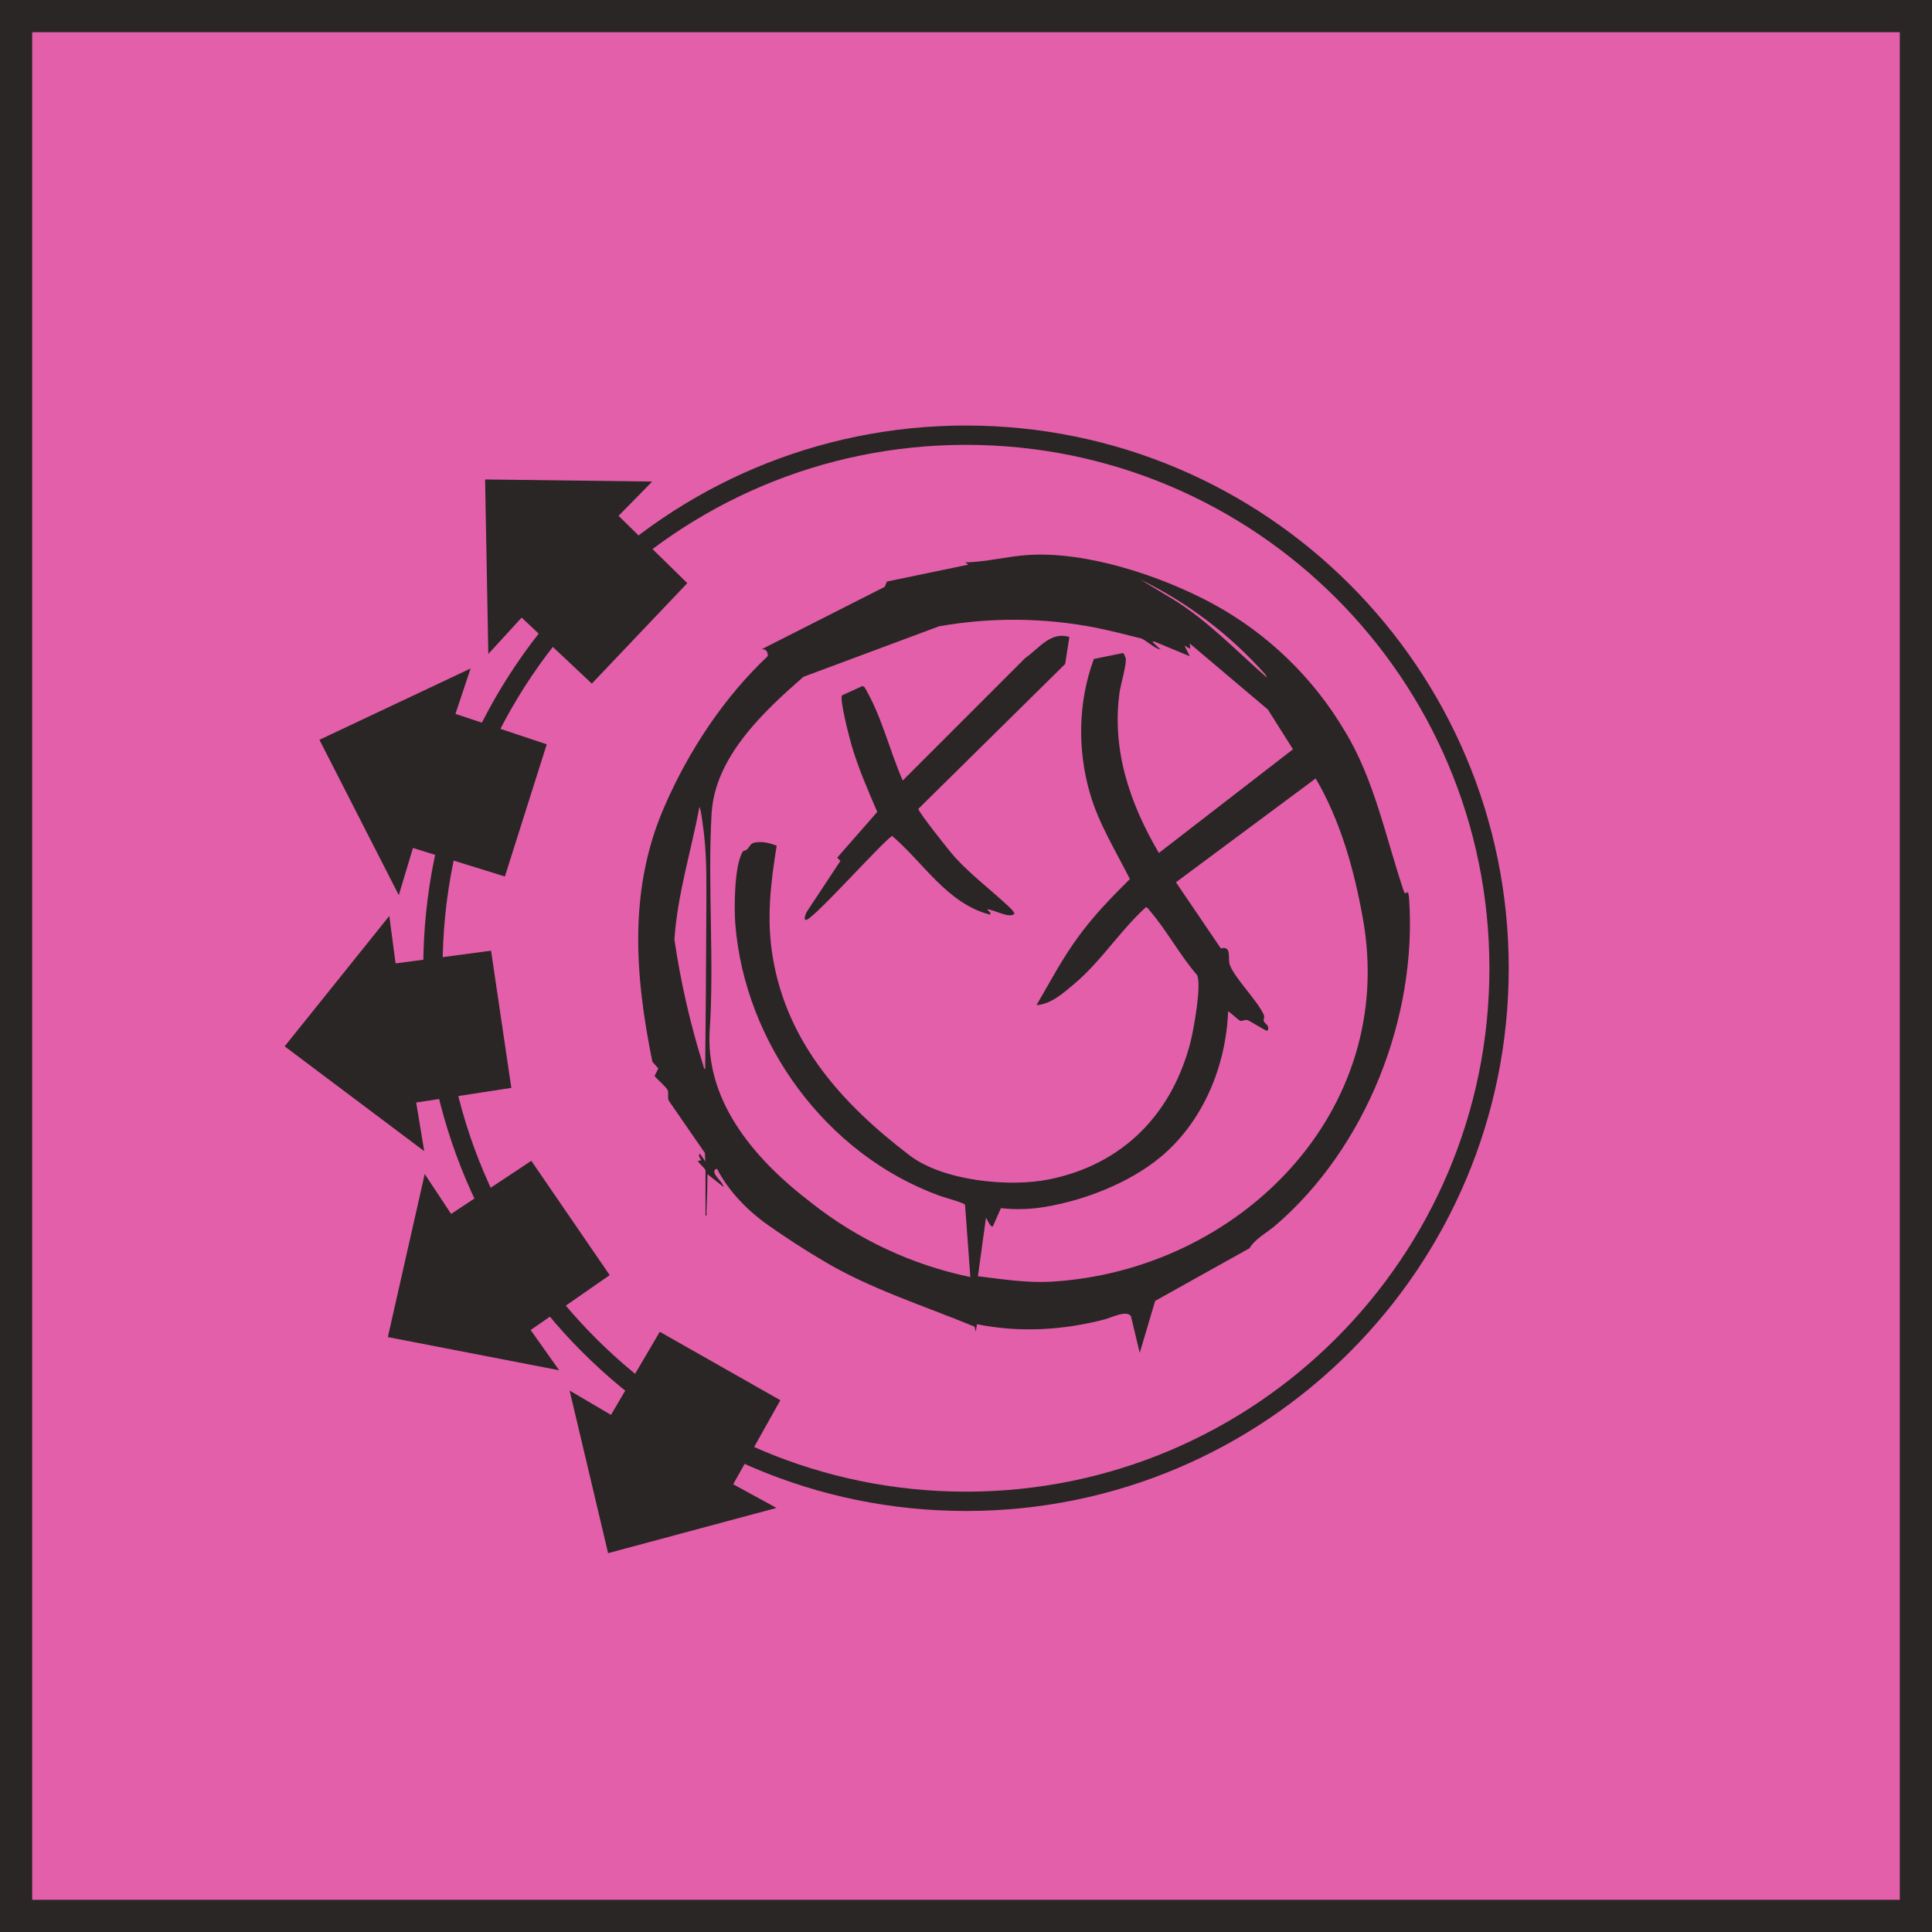
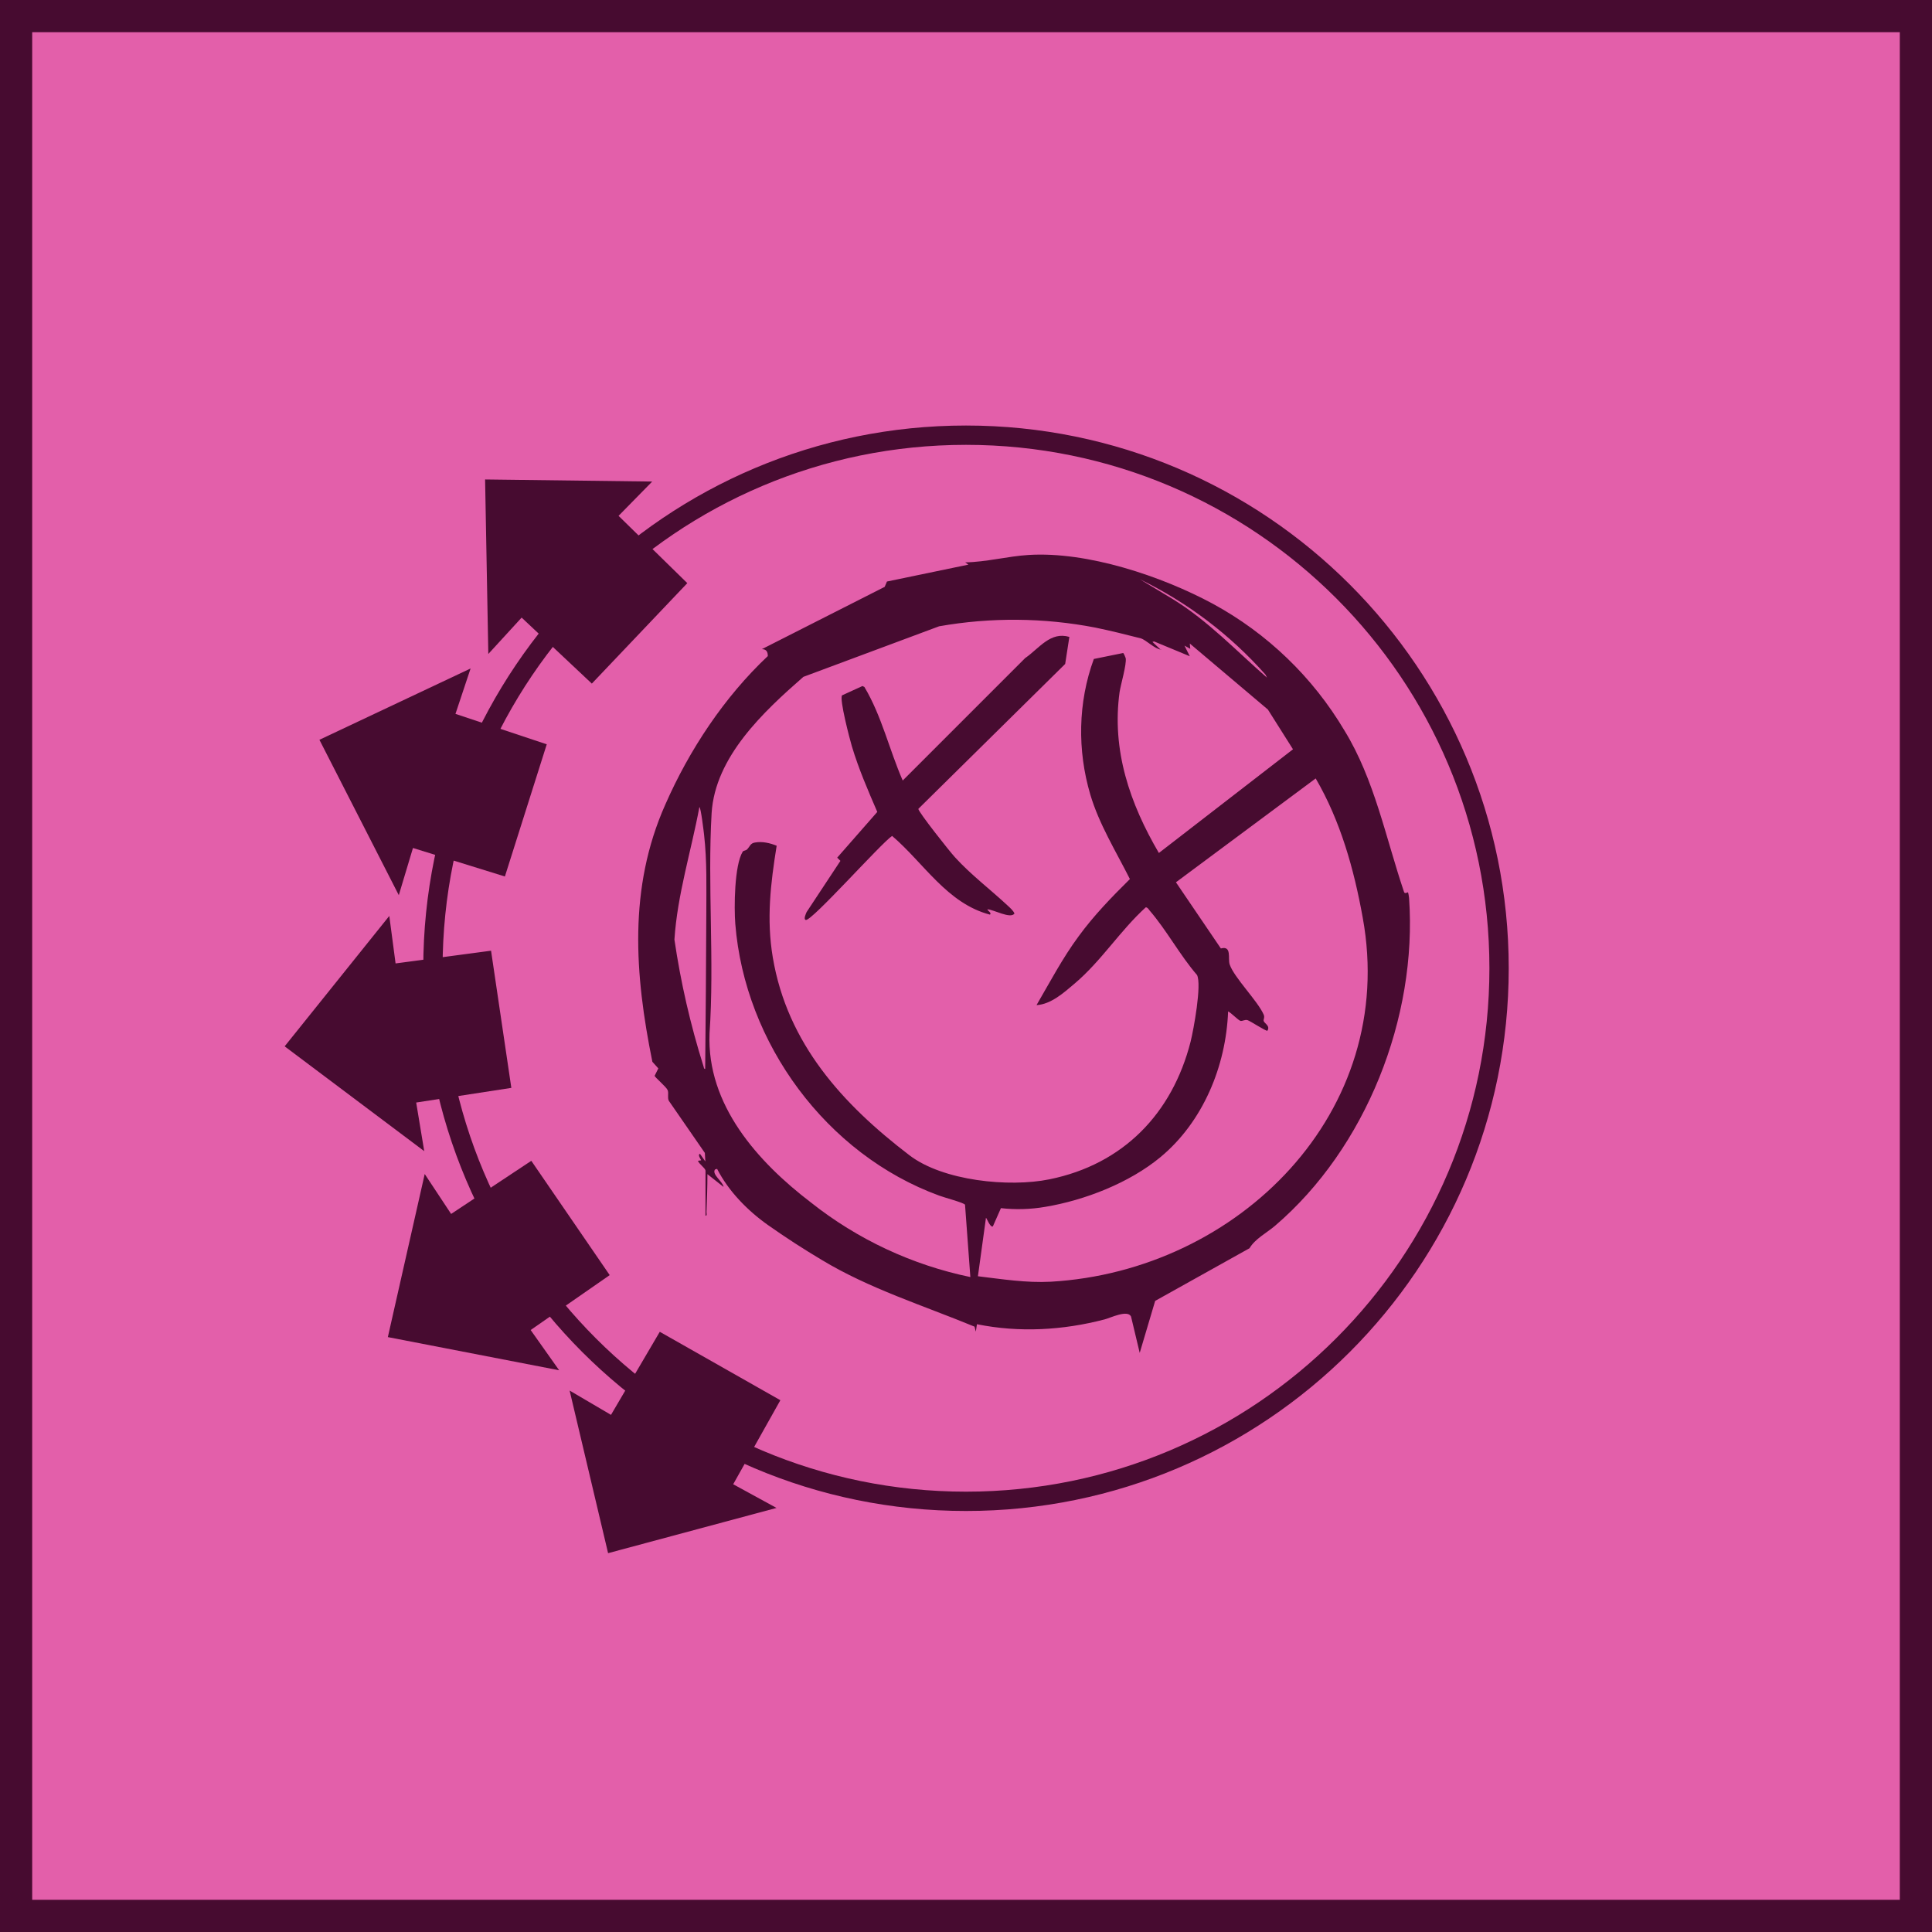
<svg xmlns="http://www.w3.org/2000/svg" viewBox="0 0 1200 1200" width="1200" height="1200">
-   <path fill="#e35faa" stroke="#2a2625" stroke-width="20" d="M10 10h1180v1180H10V10z" />
-   <path fill="#2a2625" d="M438.2 727c-.4-1.7-4-4-4.7-6l2-.3c.2-.1-2.6-3.6-.7-4l3.3 4.7-.3-5.3-22.4-32.4c-1-2.1.1-4.4-.7-6.6-1-2.2-8-8-8.1-8.9l2.3-4.6-3.7-4.1c-11-54.2-15-108 8-159.7 14.9-34 36.7-66.9 63.7-92.3 0-2.8-1-4.3-3.7-4.3l76.3-38.7 1.4-3.3 50.6-10.5-2-1.4c13-.2 26.4-3.8 39.3-4.6 36.5-2.3 82.6 13.1 114.5 30.3a213.8 213.8 0 0 1 81.8 78.8c18.6 30.3 25.6 66.5 36.9 100 .4 1.8 2.4.3 2.5.4.2.2.7 3 .7 3.6 5.2 74.3-26.8 155.3-83.3 203.6-5.3 4.5-12.3 8-15.8 13.9L717.5 808l-9.6 32.3-5.4-22.6c-2.2-4.4-12.8.9-16.4 1.8-26 6.8-53 8.3-79.3 3l-.7 4.6-.8-3.1c-32-13.2-65.4-23.6-95-41.5a520.6 520.6 0 0 1-33.3-21.6c-12.7-9-24.5-21-31.6-34.9l-1.3.4c-2.2 3 5 7.6 5.3 10.8l-10-7.9c0 7.8-.3 15.7-.6 23.5 0 .8.5 2.4-.6 2.3v-28Zm349-305.6L786 419a251 251 0 0 0-78-59.2l20.4 12.3c22 13.5 39.6 32.3 59 49.2Zm-66-17.9c-4-.4-9.3-6-12.6-7-8.9-2.3-19.1-4.8-28.3-6.7a267 267 0 0 0-97-.8L499 420.4C474.3 442 444.2 470 442 505c-2.6 44.8 1.8 92-1.3 136.9-1.8 44.4 30 79.8 63 105a237 237 0 0 0 99 46.3l-3.3-44.9c-.4-1.2-13.6-4.7-16.1-5.7-70-25.6-120.7-94.6-126.6-168.8-.8-10.2-.6-36.3 4.6-44.8.4-.7 1.8-.6 2.7-1.4 1.8-1.8 2-3.9 5-4.3 4.5-.8 9.2.3 13.4 2-3.8 23.7-6.4 45.5-2.4 69.4 9 53.4 43.3 91.1 84.8 122.8 20.8 16 62 20.1 87 15 45.8-9.3 76.3-40.8 87.7-85.5 1.9-7.6 7-35.4 4-41.4-10.5-12.1-19-28-29.4-40-.5-.7-1.5-2.2-2.5-2-16 14.6-27.5 33.2-44 47.2-6.7 5.7-14.8 13-23.8 13.5 8.4-14.4 16.2-29.3 26.2-42.8 9.5-13 20.4-24.2 31.8-35.5-8.5-16.9-19.2-34.2-24.6-52.5-8.1-27.4-7.7-57.2 2.2-84.2l18.2-3.7c.3 0 1.5 2.7 1.6 3.2.6 4-3 16-3.8 21-5 36.2 6.4 69.3 24.4 100l83.3-64.4-15.6-24.7-48.5-41 .3 3.3-3.6-2 3.3 6.6-22.2-9.2-1 .3 5.3 5ZM607.4 792.7c15 1.8 30 4.2 45.2 3.4 116.7-6.7 215.9-105.5 193.8-226.2-5.4-30-13.8-60-29.2-86.4L730.4 548l27.9 41.1c7-1.9 4.2 6.3 5.5 10 2.8 8.2 17.4 22.6 21.1 31.1.8 1.8-.3 3 0 4 .6 1.6 4.2 3 2.3 6-.7.5-10.7-6.1-12.4-6.6-1.7-.4-3 .7-4.3.5-1.4-.4-5.9-5.1-7.7-5.9-1.3 34-15.6 68.6-42 90.5-19.3 16-47 26.8-71.6 30.9a97.7 97.7 0 0 1-27.5.8l-5 11.3c-1.6 1.1-4-5.5-4.3-5.3l-5 36.3ZM438 663.9c.3-32 .6-64 .7-96.2 0-16.8.5-32.5-1.4-49.4-.2-1.7-2-17-2.9-17-5.1 27.4-13.7 54.4-15.5 82.3a506.5 506.5 0 0 0 18 78.5c.3.6.2 2 1.1 1.8Zm199-255.4-76.3 76.3c-8.4-19.2-13-40-23.8-58.1l-1.2-.6-12.7 5.8c-1.7 2.5 4.8 27.2 6.1 31.6 4.2 14 10 27.4 15.8 40.8l-24.9 28.4 2 2-21 31.8c-.4.9-2.1 4.5-.5 4.9 3.7.8 46.5-47.4 53.6-52.2 19.7 16.8 34.2 42 60.8 48.9 1.2-1.3-1.5-2.2-1.6-3.3 3.6 0 14.4 6.2 16.8 2.6-.7-1.8-2.8-3.6-4.3-5-10.7-10-22.7-19-32.7-30-2.9-3.1-22.8-28.2-22.7-30l91.2-90 2.6-16.8c-11.7-3.5-18.7 7-27.1 12.9Z" />
-   <circle cx="600" cy="601.4" r="331.1" fill="none" stroke="#2a2625" stroke-width="12" />
-   <path fill="#2a2625" d="m426.9 362.2-42.7-41.8 20.9-21.3-103.8-1.3 2 108.4 20.7-22.6 43.6 41 59.3-62.4zM339.6 462.3l-56.7-18.9 9.4-28.2-93.9 44.3 49.3 96.5 8.8-29.3 57.1 17.7 26-82.1zM305 590.5l-59.3 7.9-3.9-29.5-65 81 86.7 65.1-5-30.2 59.1-9.1-12.6-85.2zM330 721l-49.8 33-16.4-24.8-22.9 101.3 106.4 20.6-17.7-25 49.1-34.1-48.7-71zM409.8 827.2l-30.3 51.6-25.7-15.1 23.9 101 104.6-28.1-26.9-14.7 29.3-52.2-74.9-42.5z" />
+   <path fill="#e35faa" stroke="#470b30" stroke-width="20" d="M10 10h1180v1180H10V10z" />
+   <path fill="#470b30" d="M438.2 727c-.4-1.7-4-4-4.7-6l2-.3c.2-.1-2.6-3.6-.7-4l3.3 4.7-.3-5.3-22.4-32.4c-1-2.1.1-4.4-.7-6.6-1-2.2-8-8-8.1-8.9l2.3-4.6-3.7-4.1c-11-54.2-15-108 8-159.7 14.9-34 36.7-66.9 63.7-92.3 0-2.8-1-4.3-3.7-4.3l76.3-38.7 1.4-3.3 50.6-10.5-2-1.4c13-.2 26.4-3.8 39.3-4.6 36.5-2.3 82.6 13.1 114.5 30.3a213.8 213.8 0 0 1 81.8 78.8c18.6 30.3 25.6 66.5 36.9 100 .4 1.8 2.4.3 2.5.4.2.2.7 3 .7 3.6 5.2 74.3-26.8 155.3-83.3 203.6-5.3 4.5-12.3 8-15.8 13.9L717.5 808l-9.6 32.3-5.4-22.6c-2.2-4.4-12.8.9-16.4 1.8-26 6.8-53 8.3-79.3 3l-.7 4.6-.8-3.1c-32-13.2-65.4-23.6-95-41.5a520.6 520.6 0 0 1-33.3-21.6c-12.7-9-24.5-21-31.6-34.9l-1.3.4c-2.2 3 5 7.6 5.3 10.8l-10-7.9c0 7.8-.3 15.7-.6 23.5 0 .8.5 2.4-.6 2.3v-28Zm349-305.6L786 419a251 251 0 0 0-78-59.2l20.4 12.3c22 13.5 39.6 32.3 59 49.2Zm-66-17.9c-4-.4-9.3-6-12.6-7-8.9-2.3-19.1-4.8-28.3-6.7a267 267 0 0 0-97-.8L499 420.4C474.3 442 444.2 470 442 505c-2.6 44.8 1.8 92-1.3 136.9-1.8 44.4 30 79.8 63 105a237 237 0 0 0 99 46.3l-3.3-44.9c-.4-1.2-13.6-4.7-16.1-5.7-70-25.6-120.7-94.6-126.6-168.8-.8-10.2-.6-36.3 4.6-44.8.4-.7 1.8-.6 2.7-1.4 1.8-1.8 2-3.9 5-4.3 4.5-.8 9.2.3 13.4 2-3.8 23.7-6.4 45.5-2.4 69.4 9 53.4 43.3 91.1 84.8 122.8 20.8 16 62 20.1 87 15 45.8-9.3 76.3-40.8 87.7-85.5 1.9-7.6 7-35.4 4-41.4-10.5-12.1-19-28-29.4-40-.5-.7-1.5-2.2-2.5-2-16 14.6-27.5 33.2-44 47.2-6.7 5.7-14.8 13-23.8 13.5 8.4-14.4 16.2-29.3 26.2-42.8 9.5-13 20.4-24.2 31.8-35.5-8.5-16.9-19.2-34.2-24.6-52.5-8.1-27.4-7.7-57.2 2.2-84.2l18.2-3.7c.3 0 1.5 2.7 1.6 3.2.6 4-3 16-3.8 21-5 36.2 6.4 69.3 24.4 100l83.3-64.4-15.6-24.7-48.5-41 .3 3.3-3.6-2 3.3 6.6-22.2-9.2-1 .3 5.3 5ZM607.4 792.7c15 1.8 30 4.2 45.2 3.4 116.7-6.7 215.9-105.5 193.8-226.2-5.4-30-13.8-60-29.2-86.4L730.4 548l27.9 41.1c7-1.9 4.2 6.3 5.5 10 2.8 8.2 17.4 22.6 21.1 31.1.8 1.8-.3 3 0 4 .6 1.6 4.2 3 2.3 6-.7.5-10.7-6.1-12.4-6.6-1.7-.4-3 .7-4.3.5-1.4-.4-5.9-5.1-7.7-5.9-1.3 34-15.6 68.6-42 90.5-19.3 16-47 26.8-71.6 30.9a97.7 97.7 0 0 1-27.5.8l-5 11.3c-1.6 1.1-4-5.5-4.3-5.3l-5 36.3ZM438 663.9c.3-32 .6-64 .7-96.2 0-16.8.5-32.5-1.4-49.4-.2-1.7-2-17-2.9-17-5.1 27.4-13.7 54.4-15.5 82.3a506.5 506.5 0 0 0 18 78.5c.3.6.2 2 1.1 1.8Zm199-255.4-76.3 76.3c-8.4-19.2-13-40-23.8-58.1l-1.2-.6-12.7 5.8c-1.7 2.5 4.8 27.2 6.1 31.6 4.2 14 10 27.4 15.8 40.8l-24.9 28.4 2 2-21 31.8c-.4.9-2.1 4.5-.5 4.9 3.7.8 46.5-47.4 53.6-52.2 19.7 16.8 34.2 42 60.8 48.9 1.2-1.3-1.5-2.2-1.6-3.3 3.6 0 14.4 6.2 16.8 2.6-.7-1.8-2.8-3.6-4.3-5-10.7-10-22.7-19-32.7-30-2.9-3.1-22.8-28.2-22.7-30l91.2-90 2.6-16.8c-11.7-3.5-18.7 7-27.1 12.9Z" />
+   <circle cx="600" cy="601.4" r="331.1" fill="none" stroke="#470b30" stroke-width="12" />
+   <path fill="#470b30" d="m426.9 362.2-42.7-41.8 20.9-21.3-103.8-1.3 2 108.4 20.7-22.6 43.6 41 59.3-62.4zM339.6 462.3l-56.7-18.9 9.4-28.2-93.9 44.3 49.3 96.5 8.8-29.3 57.1 17.7 26-82.1zM305 590.5l-59.3 7.9-3.9-29.5-65 81 86.7 65.1-5-30.2 59.1-9.1-12.6-85.2zM330 721l-49.8 33-16.4-24.8-22.9 101.3 106.4 20.6-17.7-25 49.1-34.1-48.7-71zM409.8 827.2l-30.3 51.6-25.7-15.1 23.9 101 104.6-28.1-26.9-14.7 29.3-52.2-74.9-42.5z" />
</svg>
